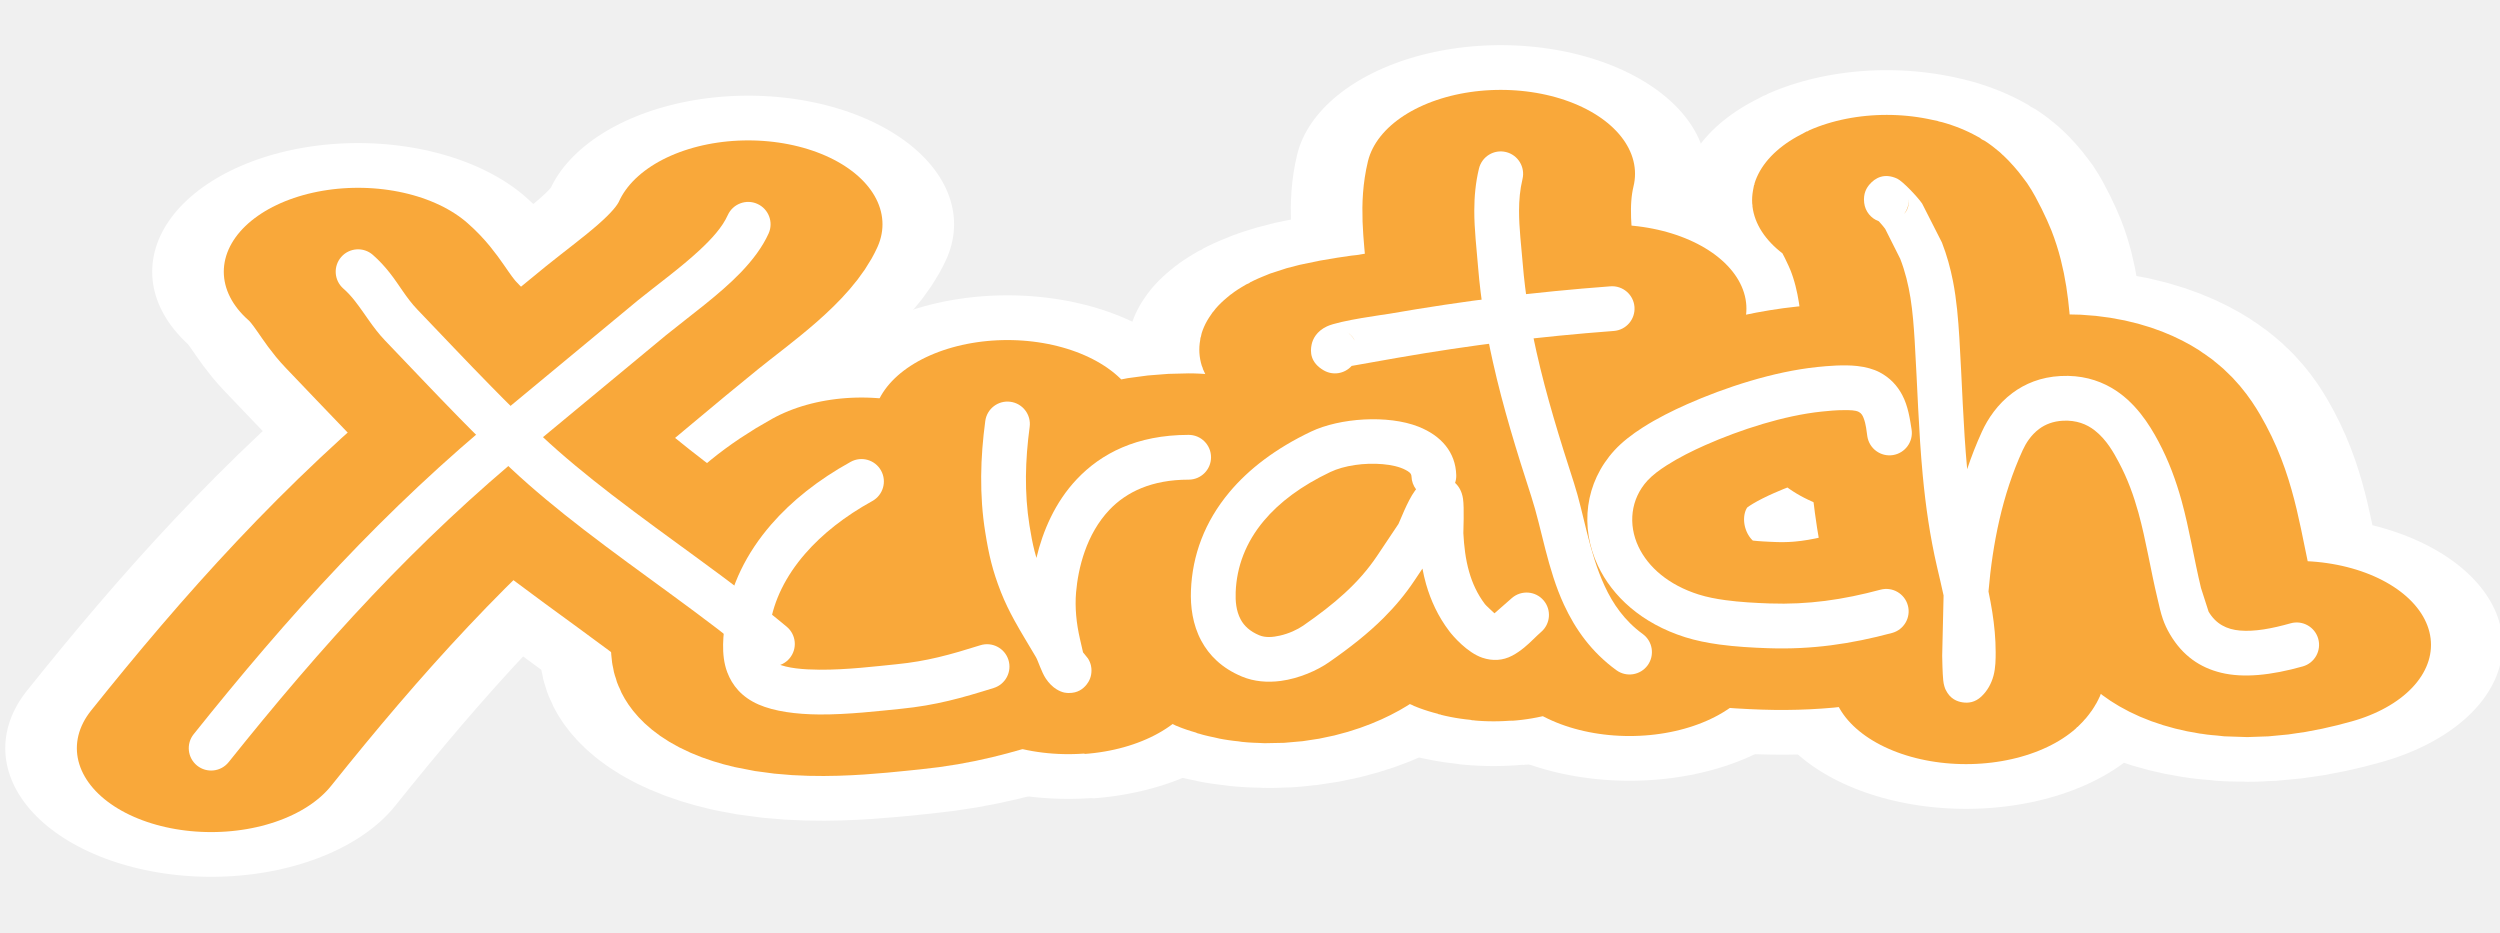
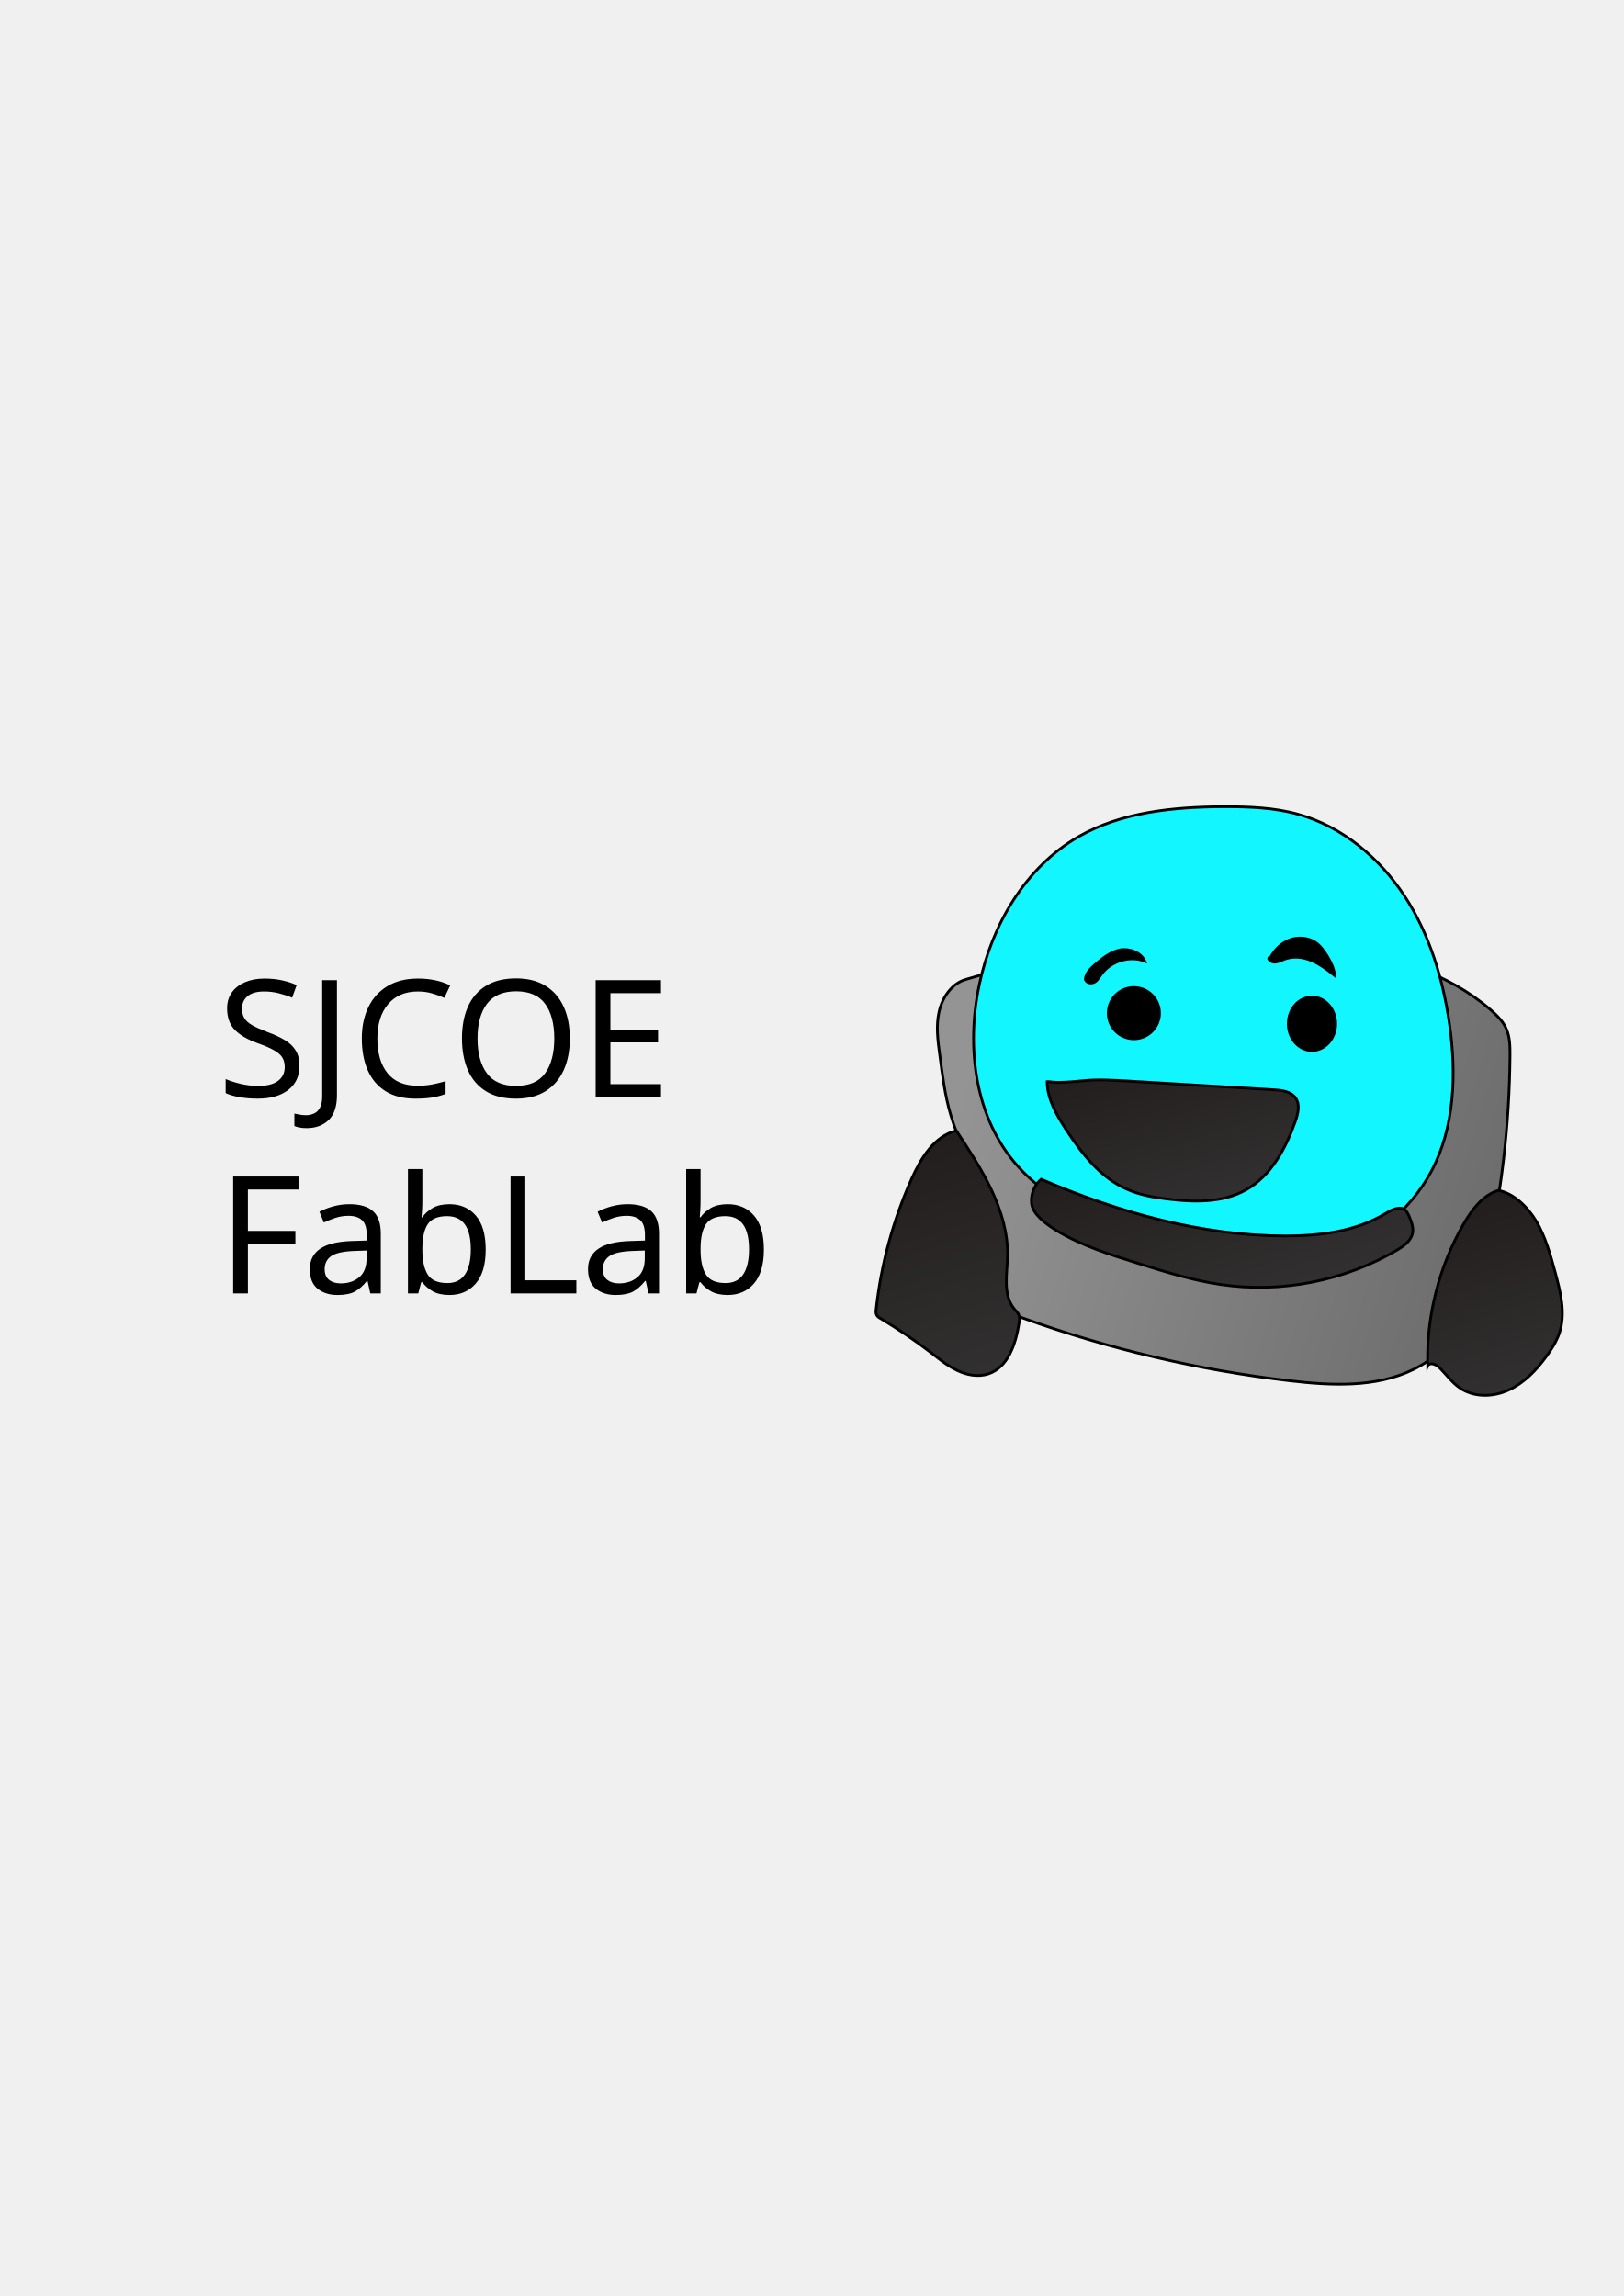
- <svg xmlns="http://www.w3.org/2000/svg" width="100%" height="100%" viewBox="0 0 67 25" version="1.1" xml:space="preserve" style="fill-rule:evenodd;clip-rule:evenodd;stroke-linejoin:round;stroke-miterlimit:2;">
+ <svg xmlns="http://www.w3.org/2000/svg" version="1.1" id="Layer_1" x="0px" y="0px" viewBox="0 0 595.3 841.9" style="enable-background:new 0 0 595.3 841.9;" xml:space="preserve">
+   <style type="text/css">
+ 	.st0{fill:none;}
+ 	.st1{font-family:'Impact';}
+ 	.st2{font-size:60px;}
+ 	.st3{fill:url(#SVGID_1_);stroke:#000000;stroke-miterlimit:10;}
+ 	.st4{fill:#12F7FF;stroke:#000000;stroke-miterlimit:10;}
+ 	.st5{stroke:#000000;stroke-miterlimit:10;}
+ 	.st6{fill:url(#SVGID_00000077301918947702422510000007291395516285084320_);stroke:#000000;stroke-miterlimit:10;}
+ 	.st7{fill:url(#SVGID_00000101825449559151331720000009074800929628293031_);stroke:#000000;stroke-miterlimit:10;}
+ 	.st8{fill:url(#SVGID_00000020365579379465006550000003845835310939107208_);stroke:#000000;stroke-miterlimit:10;}
+ 	.st9{fill:url(#SVGID_00000044856867426169857280000006673898204744767111_);stroke:#000000;stroke-miterlimit:10;}
+ </style>
  <g id="アートボード1" transform="matrix(1.00708,0,0,1.01162,-1098.31,-862.665)">
-     <rect x="1090.59" y="852.758" width="66.055" height="24.7" style="fill:none;" />
+     <rect x="1047.9" y="1184.4" class="st0" width="586.9" height="219.5" />
    <g transform="matrix(1.07228,0,0,0.71465,-80.7441,248.001)">
-       <g transform="matrix(0.838561,0,0,1.02254,181.274,-21.2936)">
-         <g transform="matrix(1.0113,0,0,0.77406,1093.55,854.328)">
-           <path d="M3.514,5.062C4.067,5.835 4.292,6.752 4.774,7.556C5.958,9.529 7.14,11.571 8.424,13.498C10.564,16.707 13.363,19.46 15.64,22.496" style="fill:none;stroke:white;stroke-width:12.05px;stroke-linecap:round;stroke-miterlimit:1.5;" />
-         </g>
-         <g transform="matrix(1.0113,0,0,0.77406,1093.55,854.328)">
-           <path d="M14.931,2.842C14.481,4.439 13.127,5.909 12.117,7.216C10.797,8.924 9.523,10.677 8.212,12.394C4.634,17.083 1.843,22.12 -0.786,27.377" style="fill:none;stroke:white;stroke-width:12.05px;stroke-linecap:round;stroke-miterlimit:1.5;" />
-         </g>
-         <g transform="matrix(1.0113,0,0,0.77406,1093.55,854.328)">
-           <path d="M18.247,14.885C16.331,16.576 15.159,18.944 14.918,21.477C14.838,22.322 14.658,23.784 15.497,24.371C16.452,25.04 18.299,24.655 19.332,24.491C20.309,24.335 21.031,24.002 21.921,23.557" style="fill:none;stroke:white;stroke-width:12.05px;stroke-linecap:round;stroke-miterlimit:1.5;" />
-         </g>
-         <g transform="matrix(1.0113,0,0,0.77406,1093.55,854.328)">
-           <path d="M22.518,12.193C22.385,13.782 22.349,15.44 22.516,17.106C22.614,18.089 22.706,18.743 22.94,19.695C23.185,20.694 23.564,21.619 23.916,22.581C23.997,22.8 24.113,23.542 24.298,23.727C24.397,23.825 24.16,23.481 24.128,23.345C24.064,23.066 24.042,22.779 24.001,22.496C23.883,21.671 23.829,20.826 23.874,19.992C24,17.636 24.811,13.753 27.821,13.753" style="fill:none;stroke:white;stroke-width:12.05px;stroke-linecap:round;stroke-miterlimit:1.5;" />
-         </g>
-         <g transform="matrix(1.0113,0,0,0.77406,1093.55,854.328)">
-           <path d="M34.997,14.62C34.964,12.793 32.767,12.672 31.683,13.498C29.608,15.079 28.604,17.425 28.542,20.034C28.518,21.076 28.676,22.418 29.635,23.057C30.271,23.482 31.118,22.976 31.548,22.498C32.556,21.378 33.307,20.331 33.89,18.931C33.942,18.807 34.466,17.571 34.527,17.403C34.569,17.288 34.917,15.705 35.164,15.705C35.258,15.705 35.203,17.278 35.206,17.36C35.249,18.678 35.4,20.062 35.97,21.265C36.072,21.479 36.561,22.48 36.989,22.114C37.263,21.879 37.507,21.417 37.71,21.138" style="fill:none;stroke:white;stroke-width:12.05px;stroke-linecap:round;stroke-miterlimit:1.5;" />
-         </g>
-         <g transform="matrix(1.0113,0,0,0.77406,1093.55,854.328)">
-           <path d="M36.954,0.476C36.735,1.927 36.871,3.334 36.946,4.797C37.13,8.388 37.762,11.765 38.474,15.281C38.954,17.652 39.059,20.936 40.724,22.878" style="fill:none;stroke:white;stroke-width:12.05px;stroke-linecap:round;stroke-miterlimit:1.5;" />
-         </g>
-         <g transform="matrix(1.0113,0,0,0.77406,1093.55,854.328)">
-           <path d="M32.102,8.776C31.756,8.452 33.68,8.1 33.805,8.065C35.963,7.463 37.99,7.059 40.214,6.792" style="fill:none;stroke:white;stroke-width:12.05px;stroke-linecap:round;stroke-miterlimit:1.5;" />
-         </g>
-         <g transform="matrix(1.0113,0,0,0.77406,1093.55,854.328)">
-           <path d="M48.33,12.614C48.272,12.035 48.233,11.114 47.736,10.7C47.376,10.399 46.694,10.501 46.284,10.569C45.048,10.775 43.69,11.507 42.676,12.225C41.988,12.712 41.192,13.391 40.766,14.135C39.517,16.316 40.172,19.978 42.549,21.18C43.215,21.517 44.067,21.606 44.798,21.647C46.032,21.716 47.111,21.45 48.236,20.968" style="fill:none;stroke:white;stroke-width:12.05px;stroke-linecap:round;stroke-miterlimit:1.5;" />
-         </g>
-         <g transform="matrix(1.0113,0,0,0.77406,1093.55,854.328)">
-           <path d="M48.24,1.713C48.218,1.413 48.627,2.186 48.746,2.463C48.911,2.849 49.162,3.698 49.255,4.075C49.588,5.439 49.669,6.837 49.722,8.235C49.854,11.719 49.856,15.176 50.358,18.634C50.563,20.044 50.783,21.449 50.783,22.878C50.783,23.264 50.801,23.848 50.571,24.194C50.542,24.237 50.528,23.148 50.528,23.048C50.528,22.042 50.518,21.039 50.571,20.034C50.694,17.681 50.982,15.261 51.632,12.989C51.868,12.163 52.384,11.076 53.372,10.994C54.687,10.884 55.299,12.531 55.621,13.498C56.347,15.673 56.472,17.869 56.81,20.119C56.891,20.658 56.922,21.02 57.107,21.52C57.709,23.145 58.813,23.185 60.248,22.538" style="fill:none;stroke:white;stroke-width:12.05px;stroke-linecap:round;stroke-miterlimit:1.5;" />
-         </g>
-       </g>
-       <g transform="matrix(0.838561,0,0,1.02254,181.274,-21.2936)">
-         <g transform="matrix(1.0113,0,0,0.77406,1093.55,854.328)">
-           <path d="M3.514,5.062C4.067,5.835 4.292,6.752 4.774,7.556C5.958,9.529 7.14,11.571 8.424,13.498C10.564,16.707 13.363,19.46 15.64,22.496" style="fill:none;stroke:rgb(249,168,58);stroke-width:7.86px;stroke-linecap:round;stroke-miterlimit:1.5;" />
-         </g>
-         <g transform="matrix(1.0113,0,0,0.77406,1093.55,854.328)">
-           <path d="M14.931,2.842C14.481,4.439 13.127,5.909 12.117,7.216C10.797,8.924 9.523,10.677 8.212,12.394C4.634,17.083 1.843,22.12 -0.786,27.377" style="fill:none;stroke:rgb(249,168,58);stroke-width:7.86px;stroke-linecap:round;stroke-miterlimit:1.5;" />
-         </g>
-         <g transform="matrix(1.0113,0,0,0.77406,1093.55,854.328)">
-           <path d="M18.247,14.885C16.331,16.576 15.159,18.944 14.918,21.477C14.838,22.322 14.658,23.784 15.497,24.371C16.452,25.04 18.299,24.655 19.332,24.491C20.309,24.335 21.031,24.002 21.921,23.557" style="fill:none;stroke:rgb(249,168,58);stroke-width:7.86px;stroke-linecap:round;stroke-miterlimit:1.5;" />
-         </g>
-         <g transform="matrix(1.0113,0,0,0.77406,1093.55,854.328)">
-           <path d="M22.518,12.193C22.385,13.782 22.349,15.44 22.516,17.106C22.614,18.089 22.706,18.743 22.94,19.695C23.185,20.694 23.564,21.619 23.916,22.581C23.997,22.8 24.113,23.542 24.298,23.727C24.397,23.825 24.16,23.481 24.128,23.345C24.064,23.066 24.042,22.779 24.001,22.496C23.883,21.671 23.829,20.826 23.874,19.992C24,17.636 24.811,13.753 27.821,13.753" style="fill:none;stroke:rgb(249,168,58);stroke-width:7.86px;stroke-linecap:round;stroke-miterlimit:1.5;" />
-         </g>
-         <g transform="matrix(1.0113,0,0,0.77406,1093.55,854.328)">
-           <path d="M34.997,14.62C34.964,12.793 32.767,12.672 31.683,13.498C29.608,15.079 28.604,17.425 28.542,20.034C28.518,21.076 28.676,22.418 29.635,23.057C30.271,23.482 31.118,22.976 31.548,22.498C32.556,21.378 33.307,20.331 33.89,18.931C33.942,18.807 34.466,17.571 34.527,17.403C34.569,17.288 34.917,15.705 35.164,15.705C35.258,15.705 35.203,17.278 35.206,17.36C35.249,18.678 35.4,20.062 35.97,21.265C36.072,21.479 36.561,22.48 36.989,22.114C37.263,21.879 37.507,21.417 37.71,21.138" style="fill:none;stroke:rgb(249,168,58);stroke-width:7.86px;stroke-linecap:round;stroke-miterlimit:1.5;" />
-         </g>
-         <g transform="matrix(1.0113,0,0,0.77406,1093.55,854.328)">
-           <path d="M36.954,0.476C36.735,1.927 36.871,3.334 36.946,4.797C37.13,8.388 37.762,11.765 38.474,15.281C38.954,17.652 39.059,20.936 40.724,22.878" style="fill:none;stroke:rgb(249,168,58);stroke-width:7.86px;stroke-linecap:round;stroke-miterlimit:1.5;" />
-         </g>
-         <g transform="matrix(1.0113,0,0,0.77406,1093.55,854.328)">
-           <path d="M32.102,8.776C31.756,8.452 33.68,8.1 33.805,8.065C35.963,7.463 37.99,7.059 40.214,6.792" style="fill:none;stroke:rgb(249,168,58);stroke-width:7.86px;stroke-linecap:round;stroke-miterlimit:1.5;" />
-         </g>
-         <g transform="matrix(1.0113,0,0,0.77406,1093.55,854.328)">
-           <path d="M48.33,12.614C48.272,12.035 48.233,11.114 47.736,10.7C47.376,10.399 46.694,10.501 46.284,10.569C45.048,10.775 43.69,11.507 42.676,12.225C41.988,12.712 41.192,13.391 40.766,14.135C39.517,16.316 40.172,19.978 42.549,21.18C43.215,21.517 44.067,21.606 44.798,21.647C46.032,21.716 47.111,21.45 48.236,20.968" style="fill:none;stroke:rgb(249,168,58);stroke-width:7.86px;stroke-linecap:round;stroke-miterlimit:1.5;" />
-         </g>
-         <g transform="matrix(1.0113,0,0,0.77406,1093.55,854.328)">
-           <path d="M48.24,1.713C48.218,1.413 48.627,2.186 48.746,2.463C48.911,2.849 49.162,3.698 49.255,4.075C49.588,5.439 49.669,6.837 49.722,8.235C49.854,11.719 49.856,15.176 50.358,18.634C50.563,20.044 50.783,21.449 50.783,22.878C50.783,23.264 50.801,23.848 50.571,24.194C50.542,24.237 50.528,23.148 50.528,23.048C50.528,22.042 50.518,21.039 50.571,20.034C50.694,17.681 50.982,15.261 51.632,12.989C51.868,12.163 52.384,11.076 53.372,10.994C54.687,10.884 55.299,12.531 55.621,13.498C56.347,15.673 56.472,17.869 56.81,20.119C56.891,20.658 56.922,21.02 57.107,21.52C57.709,23.145 58.813,23.185 60.248,22.538" style="fill:none;stroke:rgb(249,168,58);stroke-width:7.86px;stroke-linecap:round;stroke-miterlimit:1.5;" />
-         </g>
-       </g>
-       <g transform="matrix(0.838561,0,0,1.02254,181.274,-21.2936)">
-         <g transform="matrix(1.0113,0,0,0.77406,1093.55,854.328)">
-           <path d="M3.083,5.852C3.211,6.031 3.317,6.22 3.412,6.414C3.718,7.033 3.944,7.685 4.302,8.282C5.018,9.475 5.733,10.694 6.47,11.897C6.96,12.696 7.46,13.489 7.976,14.263C8.642,15.262 9.37,16.218 10.127,17.151C11.812,19.231 13.642,21.198 15.22,23.301C15.498,23.672 15.912,23.612 16.143,23.167C16.375,22.722 16.337,22.061 16.059,21.69C14.469,19.57 12.625,17.586 10.927,15.491C10.204,14.599 9.508,13.687 8.872,12.733C8.37,11.979 7.883,11.207 7.406,10.428C6.671,9.231 5.959,8.017 5.247,6.83C4.92,6.284 4.72,5.68 4.44,5.114C4.297,4.823 4.137,4.541 3.945,4.272C3.673,3.892 3.259,3.936 3.021,4.372C2.783,4.808 2.811,5.471 3.083,5.852Z" style="fill:white;" />
-         </g>
-         <g transform="matrix(1.0113,0,0,0.77406,1093.55,854.328)">
-           <path d="M14.333,2.412C14.173,2.982 13.865,3.521 13.51,4.05C12.951,4.882 12.272,5.667 11.705,6.401L7.797,11.583C6.028,13.901 4.448,16.303 2.986,18.775C1.459,21.354 0.059,24.009 -1.297,26.722C-1.523,27.174 -1.478,27.834 -1.195,28.196C-0.913,28.557 -0.5,28.484 -0.274,28.032C1.06,25.364 2.436,22.753 3.937,20.217C5.363,17.808 6.902,15.466 8.627,13.206L12.529,8.032C13.227,7.128 14.082,6.145 14.711,5.102C15.066,4.512 15.352,3.897 15.528,3.273C15.677,2.745 15.53,2.124 15.2,1.886C14.87,1.648 14.482,1.884 14.333,2.412Z" style="fill:white;" />
-         </g>
-         <g transform="matrix(1.0113,0,0,0.77406,1093.55,854.328)">
-           <path d="M17.93,13.967C16.98,14.806 16.2,15.803 15.607,16.896C14.871,18.252 14.419,19.76 14.27,21.319C14.206,21.999 14.122,22.994 14.318,23.821C14.463,24.432 14.735,24.982 15.234,25.332C15.696,25.655 16.335,25.791 17.012,25.799C17.859,25.808 18.773,25.633 19.397,25.534C19.911,25.452 20.358,25.325 20.794,25.159C21.228,24.994 21.65,24.791 22.117,24.558C22.462,24.385 22.655,23.797 22.547,23.244C22.439,22.692 22.071,22.384 21.726,22.556C21.29,22.774 20.897,22.965 20.491,23.119C20.11,23.264 19.718,23.376 19.268,23.447C18.679,23.541 17.819,23.711 17.022,23.702C16.542,23.696 16.087,23.639 15.759,23.41C15.607,23.304 15.541,23.124 15.517,22.928C15.462,22.478 15.532,21.988 15.566,21.635C15.679,20.446 16.036,19.305 16.597,18.271C17.098,17.347 17.76,16.512 18.563,15.803C18.88,15.523 18.995,14.885 18.82,14.378C18.646,13.872 18.247,13.687 17.93,13.967Z" style="fill:white;" />
-         </g>
-         <g transform="matrix(1.0113,0,0,0.77406,1093.55,854.328)">
-           <path d="M24.73,22.889C24.78,22.985 24.861,23.141 24.875,23.176C24.969,23.417 24.977,23.623 24.977,23.734C24.978,24.017 24.916,24.232 24.833,24.4C24.729,24.606 24.572,24.798 24.312,24.793C24.265,24.792 24.135,24.8 23.951,24.616C23.842,24.507 23.733,24.34 23.641,24.118C23.512,23.807 23.417,23.292 23.351,23.111C23.138,22.53 22.916,21.962 22.718,21.383C22.572,20.956 22.44,20.524 22.33,20.078C22.203,19.56 22.114,19.122 22.044,18.681C21.974,18.243 21.922,17.802 21.869,17.271C21.78,16.39 21.745,15.511 21.749,14.642C21.753,13.766 21.798,12.9 21.869,12.054C21.917,11.48 22.247,11.077 22.605,11.154C22.964,11.23 23.216,11.758 23.168,12.332C23.104,13.093 23.063,13.871 23.059,14.658C23.056,15.412 23.086,16.175 23.162,16.94C23.208,17.4 23.252,17.782 23.313,18.161C23.329,18.263 23.347,18.364 23.366,18.467C23.55,17.221 23.909,15.859 24.549,14.778C25.254,13.585 26.292,12.704 27.821,12.704C28.183,12.704 28.476,13.174 28.476,13.753C28.476,14.331 28.183,14.801 27.821,14.801C26.742,14.801 25.998,15.377 25.5,16.219C24.825,17.361 24.588,18.937 24.526,20.082C24.507,20.44 24.51,20.8 24.529,21.16C24.549,21.53 24.588,21.898 24.64,22.262L24.73,22.889Z" style="fill:white;" />
-         </g>
-         <g transform="matrix(1.0113,0,0,0.77406,1093.55,854.328)">
-           <path d="M34.663,18.966L34.435,19.512C34.167,20.157 33.866,20.734 33.526,21.277C33.071,22.003 32.543,22.669 31.922,23.359C31.59,23.728 31.06,24.112 30.515,24.228C30.127,24.31 29.733,24.259 29.383,24.025C28.784,23.626 28.417,23.018 28.192,22.35C27.935,21.589 27.87,20.735 27.888,19.995C27.927,18.337 28.292,16.768 29.013,15.389C29.578,14.308 30.367,13.339 31.402,12.551C32.245,11.909 33.65,11.756 34.544,12.318C35.216,12.741 35.633,13.521 35.652,14.59C35.655,14.717 35.643,14.839 35.618,14.953C35.726,15.11 35.818,15.347 35.85,15.696C35.89,16.116 35.858,17.235 35.86,17.306C35.88,17.906 35.922,18.521 36.03,19.122C36.123,19.644 36.267,20.156 36.492,20.632C36.521,20.692 36.68,20.928 36.771,21.061L37.283,20.342C37.558,19.965 37.972,20.015 38.207,20.454C38.443,20.893 38.411,21.556 38.137,21.933C37.99,22.135 37.822,22.43 37.637,22.67C37.528,22.812 37.415,22.938 37.298,23.038C37.009,23.286 36.709,23.297 36.42,23.144C35.973,22.905 35.554,22.123 35.448,21.898C35.119,21.205 34.907,20.461 34.77,19.7C34.727,19.456 34.691,19.211 34.663,18.966ZM34.476,15.254C34.396,15.086 34.347,14.878 34.342,14.651C34.34,14.498 34.257,14.421 34.171,14.347C33.988,14.191 33.751,14.112 33.5,14.076C32.969,14.001 32.371,14.135 31.965,14.445C31.125,15.085 30.477,15.856 30.018,16.735C29.495,17.735 29.225,18.87 29.197,20.073C29.188,20.474 29.206,20.942 29.345,21.353C29.446,21.653 29.618,21.91 29.887,22.089C30.07,22.212 30.284,22.18 30.484,22.108C30.755,22.012 31.007,21.822 31.175,21.636C31.631,21.13 32.032,20.64 32.385,20.121C32.754,19.58 33.07,19.009 33.345,18.349L33.961,16.875C33.994,16.783 34.222,15.804 34.441,15.326L34.476,15.254Z" style="fill:white;" />
-         </g>
-         <g transform="matrix(1.0113,0,0,0.77406,1093.55,854.328)">
-           <path d="M36.317,0.231C36.217,0.892 36.181,1.544 36.18,2.197C36.179,3.086 36.247,3.974 36.293,4.883C36.37,6.379 36.521,7.839 36.724,9.286C37.018,11.393 37.419,13.473 37.851,15.604C38.157,17.113 38.32,18.98 38.804,20.657C39.137,21.809 39.61,22.876 40.338,23.725C40.63,24.066 41.04,23.963 41.253,23.496C41.466,23.028 41.402,22.371 41.11,22.031C40.577,21.409 40.237,20.621 39.994,19.777C39.532,18.18 39.389,16.395 39.097,14.957C38.679,12.89 38.288,10.873 38.002,8.829C37.813,7.475 37.671,6.11 37.599,4.711C37.556,3.862 37.489,3.032 37.49,2.201C37.491,1.71 37.516,1.219 37.591,0.722C37.675,0.16 37.459,-0.407 37.107,-0.543C36.756,-0.679 36.402,-0.332 36.317,0.231Z" style="fill:white;" />
-         </g>
-         <g transform="matrix(1.0113,0,0,0.77406,1093.55,854.328)">
-           <path d="M32.591,9.474C32.388,9.839 32.046,9.937 31.772,9.681C31.384,9.319 31.371,8.827 31.421,8.461C31.453,8.226 31.559,7.855 31.867,7.623C32.238,7.344 33.583,7.063 33.693,7.032C34.788,6.727 35.849,6.472 36.919,6.259C37.979,6.049 39.048,5.88 40.165,5.746C40.526,5.703 40.841,6.136 40.868,6.713C40.895,7.291 40.624,7.794 40.263,7.837C39.168,7.969 38.12,8.134 37.081,8.34C36.032,8.549 34.991,8.799 33.918,9.098L32.591,9.474ZM32.681,8.289C32.641,8.139 32.565,7.994 32.433,7.871C32.543,7.973 32.627,8.12 32.681,8.289Z" style="fill:white;" />
-         </g>
-         <g transform="matrix(1.0113,0,0,0.77406,1093.55,854.328)">
-           <path d="M48.977,12.449C48.931,11.989 48.88,11.365 48.702,10.831C48.561,10.407 48.352,10.031 48.039,9.77C47.86,9.621 47.633,9.522 47.383,9.478C46.992,9.41 46.533,9.474 46.216,9.526C45.574,9.633 44.902,9.871 44.256,10.178C43.59,10.494 42.953,10.881 42.411,11.266C41.987,11.566 41.524,11.936 41.121,12.347C40.79,12.683 40.498,13.051 40.283,13.426C39.416,14.941 39.263,17.015 39.8,18.837C40.219,20.254 41.068,21.531 42.351,22.18C42.657,22.334 42.997,22.445 43.349,22.522C43.825,22.626 44.322,22.67 44.776,22.695C45.421,22.731 46.026,22.68 46.617,22.559C47.219,22.435 47.806,22.238 48.406,21.981C48.755,21.831 48.963,21.256 48.869,20.697C48.776,20.138 48.416,19.805 48.067,19.955C47.525,20.187 46.994,20.367 46.45,20.479C45.927,20.586 45.392,20.631 44.821,20.599C44.41,20.576 43.958,20.538 43.527,20.444C43.251,20.384 42.985,20.301 42.746,20.18C41.87,19.737 41.271,18.907 40.985,17.941C40.677,16.899 40.753,15.709 41.249,14.843C41.396,14.587 41.599,14.346 41.824,14.117C42.173,13.761 42.574,13.444 42.941,13.183C43.437,12.832 44.02,12.477 44.629,12.188C45.196,11.919 45.787,11.706 46.352,11.612C46.534,11.582 46.777,11.543 47.014,11.545C47.171,11.546 47.328,11.542 47.434,11.63C47.51,11.693 47.546,11.803 47.572,11.91C47.646,12.208 47.659,12.533 47.683,12.779C47.74,13.351 48.076,13.741 48.433,13.65C48.79,13.558 49.034,13.021 48.977,12.449Z" style="fill:white;" />
-         </g>
-         <g transform="matrix(1.0113,0,0,0.77406,1093.55,854.328)">
-           <path d="M48.018,2.699C47.792,2.569 47.62,2.244 47.59,1.836C47.557,1.387 47.666,1.124 47.75,0.969C47.909,0.674 48.177,0.422 48.556,0.703C48.713,0.818 49.147,1.546 49.286,1.87L49.865,3.693C50.011,4.292 50.114,4.897 50.189,5.505C50.296,6.389 50.342,7.28 50.376,8.171C50.454,10.225 50.486,12.27 50.604,14.311C50.727,13.718 50.871,13.131 51.036,12.553C51.206,11.957 51.493,11.262 51.931,10.741C52.292,10.312 52.753,9.995 53.338,9.947C53.934,9.897 54.421,10.127 54.82,10.493C55.52,11.136 55.943,12.236 56.199,13.004C56.508,13.929 56.717,14.857 56.879,15.79C57.111,17.137 57.24,18.495 57.447,19.874L57.67,20.985C57.883,21.559 58.197,21.815 58.587,21.868C59.015,21.927 59.513,21.78 60.07,21.529C60.418,21.372 60.78,21.697 60.878,22.254C60.976,22.811 60.773,23.391 60.425,23.548C59.497,23.966 58.687,24.1 58.032,23.843C57.415,23.601 56.91,23.045 56.543,22.054C56.446,21.793 56.381,21.559 56.331,21.329C56.265,21.027 56.228,20.733 56.173,20.364C55.969,19.008 55.844,17.673 55.616,16.349C55.479,15.56 55.304,14.774 55.043,13.991C54.897,13.552 54.686,12.929 54.334,12.491C54.102,12.202 53.8,12.008 53.406,12.041C53.118,12.065 52.89,12.213 52.712,12.424C52.472,12.71 52.321,13.098 52.228,13.425C51.926,14.481 51.707,15.572 51.549,16.672C51.388,17.793 51.288,18.923 51.228,20.039C51.27,20.359 51.307,20.679 51.339,21C51.4,21.623 51.438,22.248 51.438,22.878C51.438,23.194 51.438,23.607 51.374,23.987C51.312,24.351 51.199,24.687 51.019,24.959C50.835,25.234 50.639,25.277 50.46,25.229C50.322,25.192 50.107,25.083 49.975,24.642C49.956,24.582 49.918,24.427 49.903,24.195C49.883,23.897 49.873,23.135 49.873,23.048L49.914,20.226C49.853,19.774 49.786,19.323 49.72,18.871C49.514,17.447 49.388,16.024 49.304,14.6C49.181,12.505 49.148,10.407 49.068,8.299C49.042,7.627 49.011,6.956 48.945,6.289C48.883,5.673 48.792,5.062 48.645,4.457L48.205,3.056C48.174,2.983 48.088,2.823 48.018,2.699ZM48.757,2.357C48.852,2.199 48.918,1.961 48.891,1.59C48.912,1.875 48.859,2.147 48.757,2.357Z" style="fill:white;" />
-         </g>
-       </g>
+       <text transform="matrix(0.926 0 0 1.3832 1166.157 1402.636)">
+         <tspan x="0" y="0" class="st1 st2">SJCOE </tspan>
+         <tspan x="0" y="72" class="st1 st2">FabLab</tspan>
+       </text>
    </g>
  </g>
+   <linearGradient id="SVGID_1_" gradientUnits="userSpaceOnUse" x1="354.481" y1="390.518" x2="558.587" y2="453.519">
+     <stop offset="0" style="stop-color:#949494" />
+     <stop offset="1" style="stop-color:#6B6B6B" />
+   </linearGradient>
+   <path class="st3" d="M353.9,359.2c-5,1.5-8.4,6.5-9.6,11.7s-0.5,10.5,0.2,15.7c1,7.5,1.9,15.1,4.1,22.4  c4.7,15.9,15.1,30.6,14.8,47.2c-0.1,7.7-2.2,16.6,3,22.3c2.3,2.4,5.5,3.7,8.6,4.8c31.6,11.4,64.4,19.1,97.8,23  c15.3,1.8,31.5,2.6,45.3-4.1c7.8-3.8,14.5-10.1,18.9-17.6c3.9-6.8,6-14.5,7.8-22.2c5.7-24.7,8.6-50.1,8.8-75.5c0-3.2,0-6.5-1.3-9.5  c-1.2-2.9-3.5-5.1-5.9-7.2c-15.6-13.5-36.2-19.6-56.5-23C444.1,339.6,397.1,346,353.9,359.2z" />
+   <path class="st4" d="M438,456.3c-23.5-4.8-48.7-10.7-64.7-28.5c-15.8-17.5-19.2-43.5-14.3-66.6c4.6-22,16.9-43.2,36.4-54.4  c15.9-9.1,34.9-10.9,53.2-11c9.2,0,18.6,0.3,27.4,2.8c16.1,4.5,29.7,15.9,38.9,29.9c9.2,14,14.1,30.4,16.5,46.9  c2.6,18.3,2,37.9-6.7,54.2c-8,15-22.6,26.2-38.9,30.9S452.9,459.3,438,456.3z" />
+   <circle class="st5" cx="415.7" cy="371.5" r="9.4" />
+   <ellipse class="st5" cx="481" cy="375.4" rx="8.7" ry="9.8" />
+   <path class="st5" d="M397.9,359c0.2-2.2,2-3.9,3.7-5.4c2.7-2.3,5.6-4.6,9.1-5.3c3.5-0.6,7.6,1,9,4.1c-5.6-2.1-12.4,0-15.9,4.8  c-0.6,0.8-1.1,1.6-1.7,2.3c-0.7,0.7-1.7,1.1-2.6,0.9C398.5,360.3,397.7,359.2,397.9,359z" />
+   <path class="st5" d="M465.8,351.1c1.5-2.9,4-5.3,7.1-6.5c3.1-1.1,6.7-0.8,9.4,1c1.8,1.2,3.1,3.1,4.3,5c1.3,2.2,2.5,4.5,2.7,7.1  c-2.6-2.1-5.4-4.2-8.5-5.5c-3.1-1.3-6.7-1.7-9.9-0.5c-1.3,0.5-2.5,1.2-3.9,1.1C465.5,352.6,464.3,351,465.8,351.1z" />
+   <linearGradient id="SVGID_00000017514858923166383430000000706646525818941875_" gradientUnits="userSpaceOnUse" x1="425.505" y1="375.777" x2="468.286" y2="508.075">
+     <stop offset="0" style="stop-color:#1A1313" />
+     <stop offset="1" style="stop-color:#383838" />
+   </linearGradient>
+   <path style="fill:url(#SVGID_00000017514858923166383430000000706646525818941875_);stroke:#000000;stroke-miterlimit:10;" d="  M378.2,441.4c-0.4-3.3,0.9-6.8,3.5-9c28.3,12.1,58.6,20.7,89.4,20.8c12.7,0,25.9-1.6,36.8-8.2c2.4-1.5,5.7-3.1,7.6-1  c0.4,0.5,0.7,1.1,1,1.7c0.9,2.2,1.9,4.5,1.3,6.8c-0.7,2.6-3.1,4.4-5.5,5.8c-19.3,11.4-42.6,16-64.8,12.7  c-10.3-1.5-20.2-4.6-30.1-7.7c-10.3-3.2-20.8-6.5-30.1-12.1C383.1,448.6,378.7,445.2,378.2,441.4z" />
+   <linearGradient id="SVGID_00000091735987784113774900000009247127755684595897_" gradientUnits="userSpaceOnUse" x1="412.769" y1="348.972" x2="451.425" y2="468.516">
+     <stop offset="0" style="stop-color:#1A1313" />
+     <stop offset="1" style="stop-color:#383838" />
+   </linearGradient>
+   <path style="fill:url(#SVGID_00000091735987784113774900000009247127755684595897_);stroke:#000000;stroke-miterlimit:10;" d="  M396.9,396.3c5.6-0.6,11.2-0.2,16.8,0.1c17.8,1.1,35.6,2.1,53.4,3.2c2.9,0.2,6.2,0.6,7.9,3c1.7,2.4,0.9,5.8-0.1,8.6  c-3.5,9.9-8.8,19.8-17.9,25c-8.8,5-19.5,4.7-29.5,3.4c-4.9-0.6-9.9-1.5-14.5-3.6c-9.6-4.2-16.3-12.9-22.1-21.7  c-3.5-5.4-7-11.3-7-17.7C384.8,396.4,385.6,397.5,396.9,396.3z" />
+   <linearGradient id="SVGID_00000146467167763151797420000006913649731609525684_" gradientUnits="userSpaceOnUse" x1="313.954" y1="370.4" x2="370.378" y2="544.89">
+     <stop offset="0" style="stop-color:#1A1313" />
+     <stop offset="1" style="stop-color:#383838" />
+   </linearGradient>
+   <path style="fill:url(#SVGID_00000146467167763151797420000006913649731609525684_);stroke:#000000;stroke-miterlimit:10;" d="  M350.6,414.6c-8.1,2-13,10.1-16.4,17.7c-6.8,15.2-11.2,31.4-13,47.9c-0.1,0.7-0.1,1.4,0.2,2c0.3,0.6,0.9,1,1.5,1.3  c6.3,3.8,12.4,7.9,18.3,12.4c3.1,2.4,6.1,4.9,9.7,6.6c3.5,1.7,7.6,2.5,11.4,1.3c7.3-2.4,10.1-11,11.3-18.6c0.2-0.9,0.3-1.9,0-2.8  c-0.3-1-1.1-1.7-1.8-2.5c-4.2-5.2-2.6-12.7-2.4-19.3C369.7,443.6,359.6,428.2,350.6,414.6z" />
+   <linearGradient id="SVGID_00000028309795032462964550000012490171272854999973_" gradientUnits="userSpaceOnUse" x1="520.157" y1="401.064" x2="565.402" y2="540.982">
+     <stop offset="0" style="stop-color:#1A1313" />
+     <stop offset="1" style="stop-color:#383838" />
+   </linearGradient>
+   <path style="fill:url(#SVGID_00000028309795032462964550000012490171272854999973_);stroke:#000000;stroke-miterlimit:10;" d="  M549.3,436.5c-5.8,1.8-9.7,7.1-12.7,12.3c-9.1,15.7-13.7,34-13.2,52.1c0.7-1.5,3-0.7,4.2,0.5c2.6,2.5,4.7,5.6,7.7,7.6  c5.2,3.5,12.2,3.3,17.8,0.7c5.7-2.6,10.1-7.2,13.8-12.3c1.9-2.6,3.7-5.4,4.8-8.6c2.4-7.3,0.4-15.1-1.6-22.5  c-1.7-6.3-3.5-12.7-6.8-18.4C560,442.4,554.8,437.5,549.3,436.5z" />
</svg>
